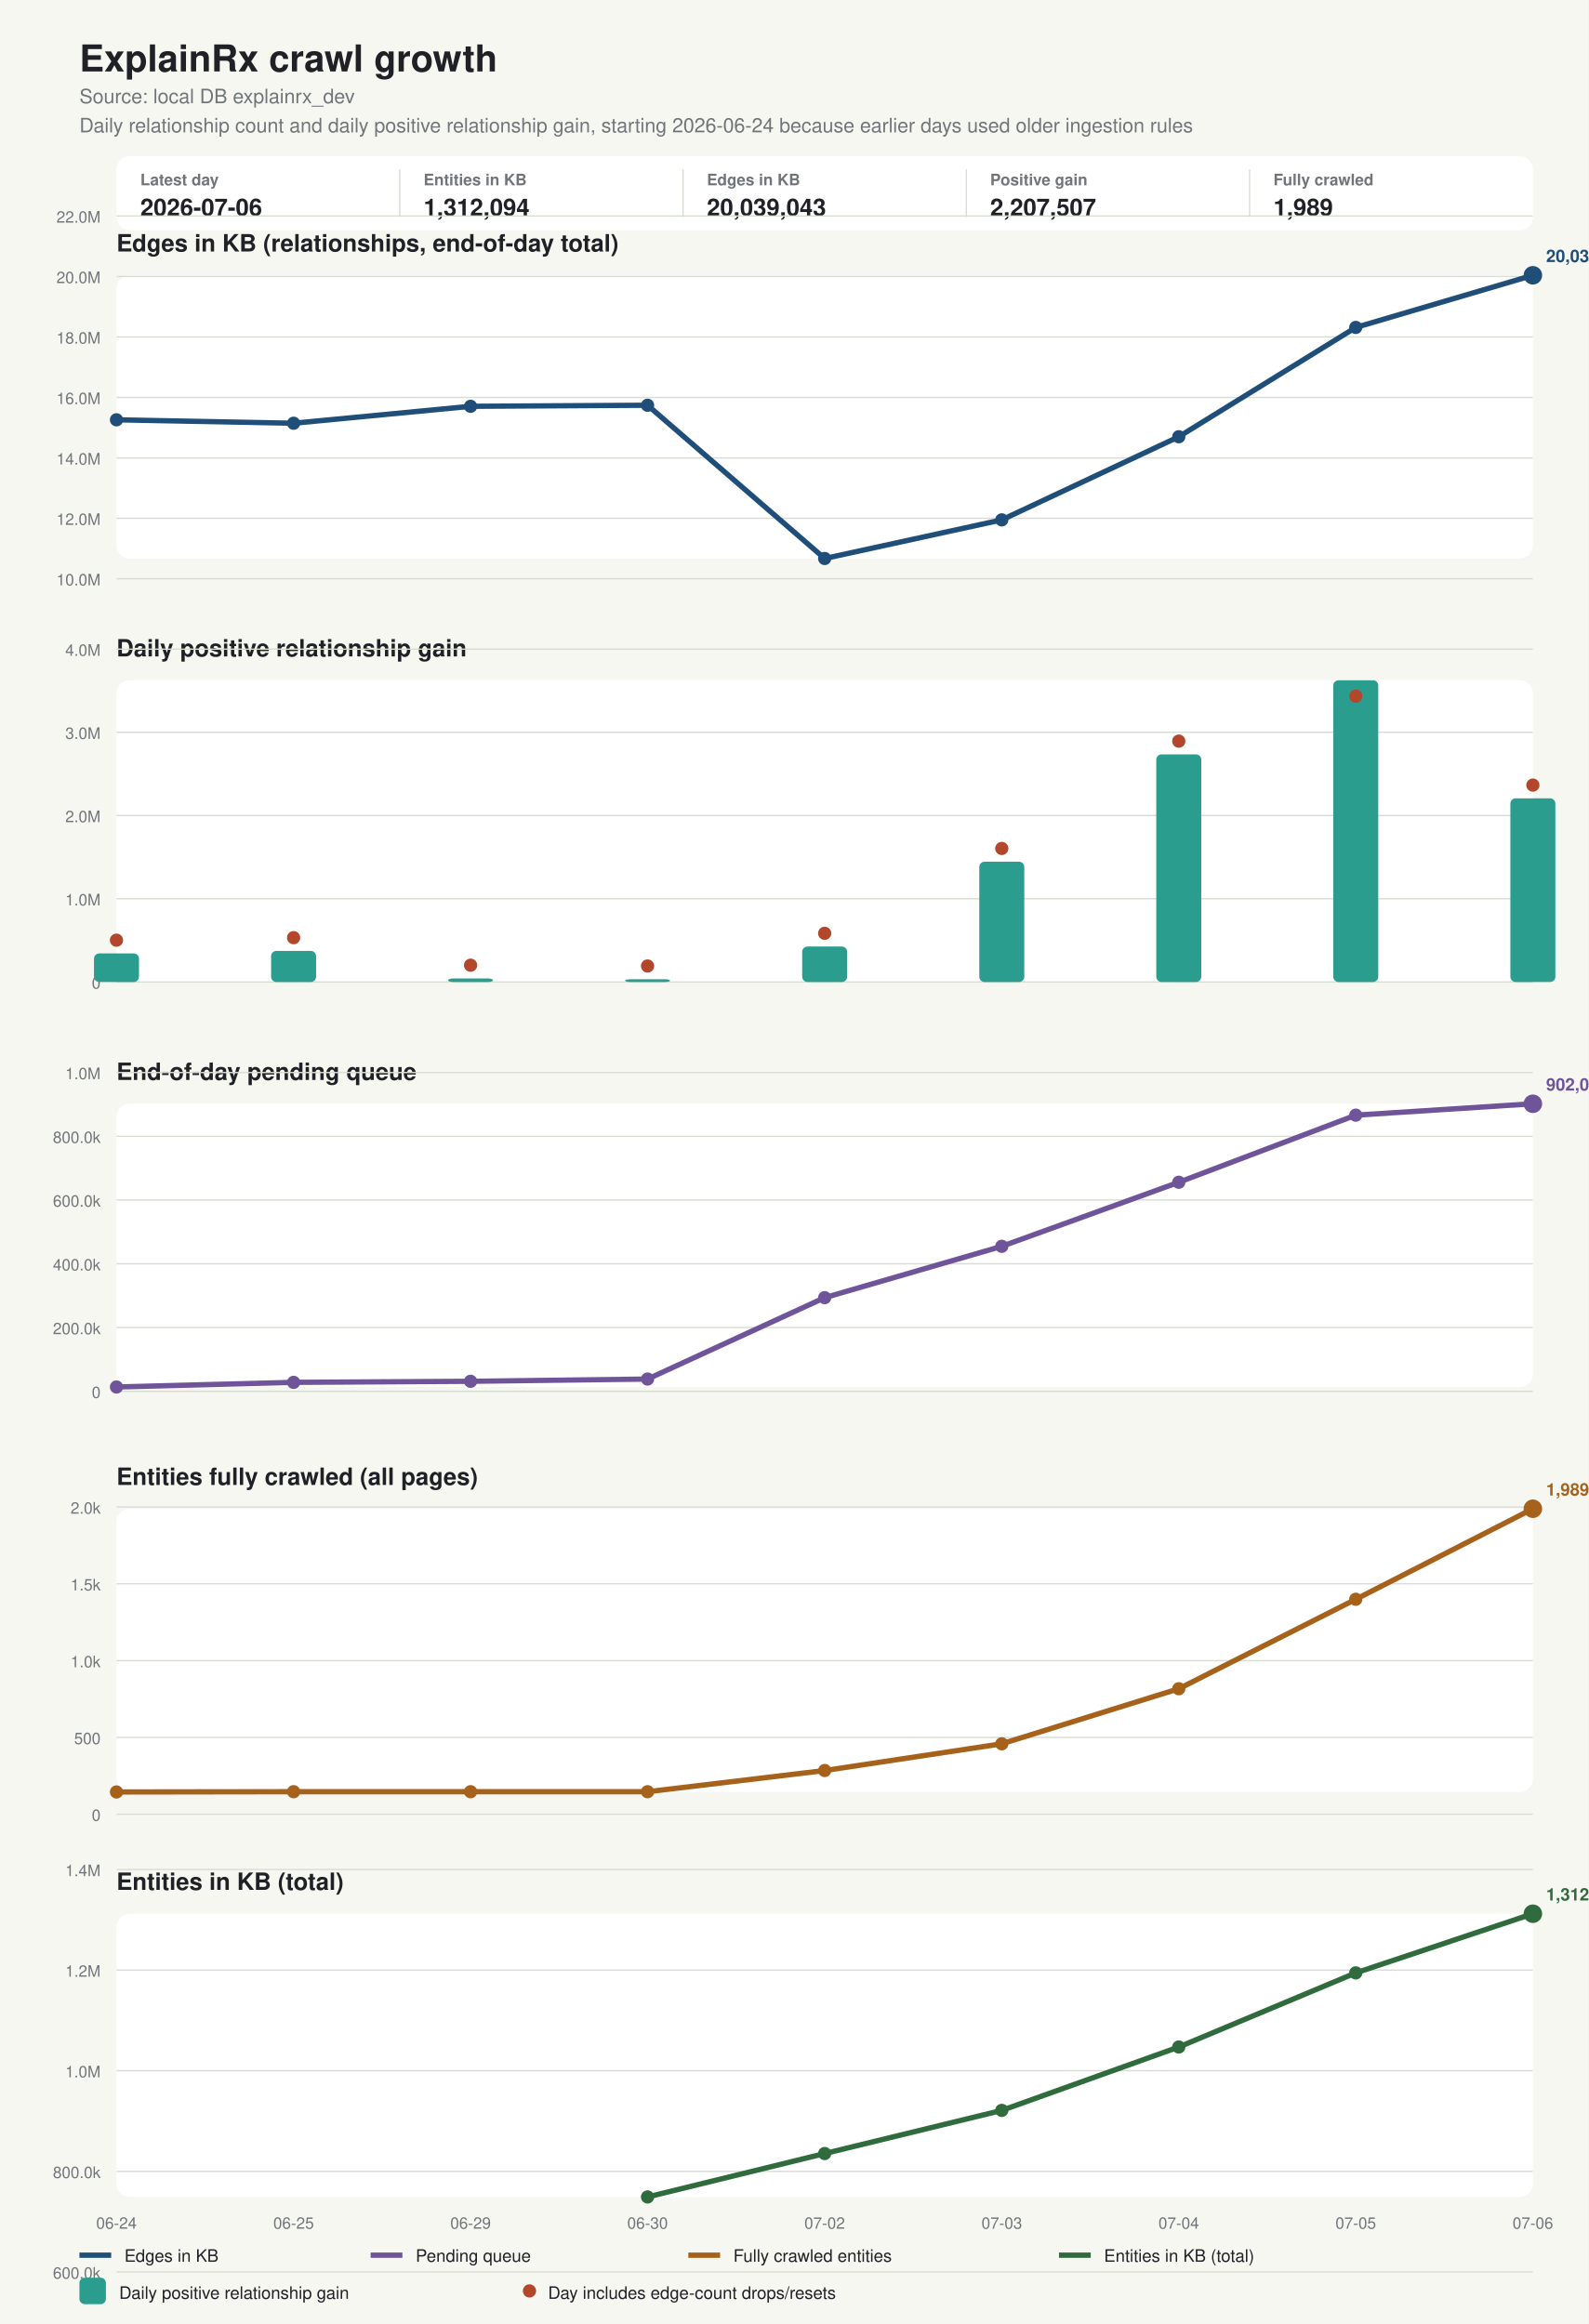
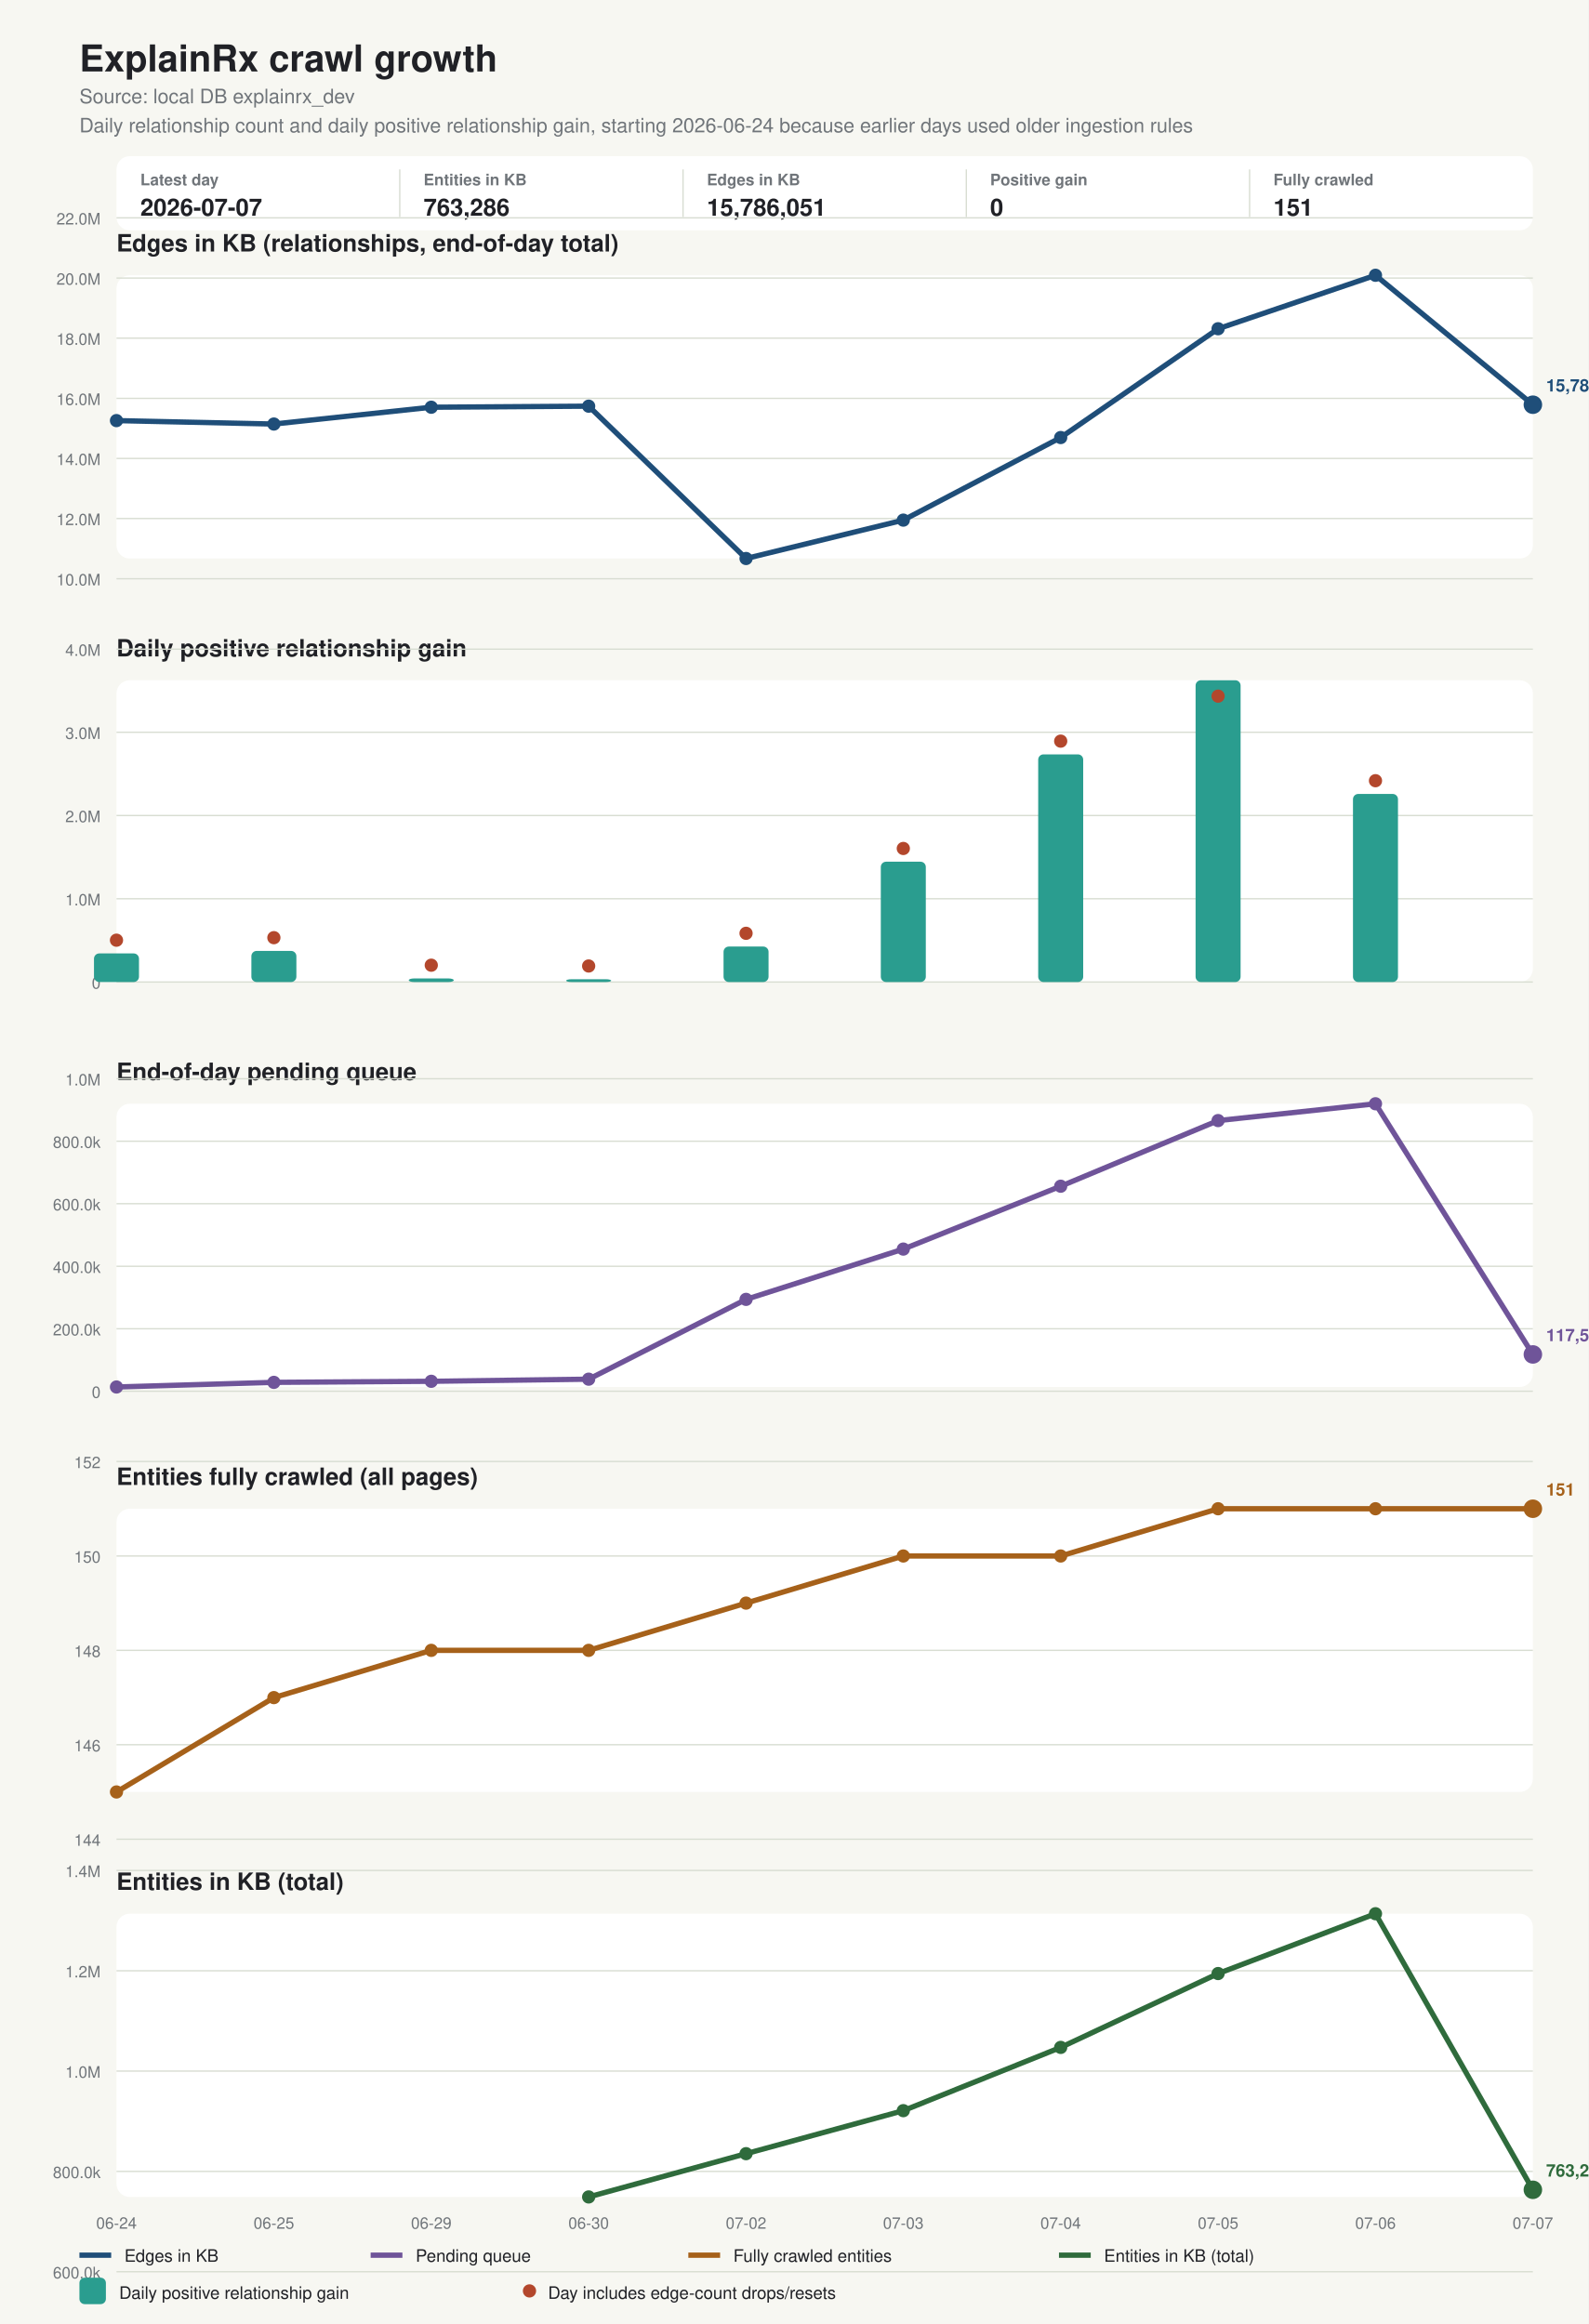
<svg xmlns="http://www.w3.org/2000/svg" width="1200" height="1756" viewBox="0 0 1200 1756">
  <rect width="100%" height="100%" fill="#f7f7f2" />
  <text x="60" y="54" font-family="Helvetica, Arial, sans-serif" font-size="28" font-weight="700" fill="#202126">ExplainRx crawl growth</text>
  <text x="60" y="78" font-family="Helvetica, Arial, sans-serif" font-size="15" fill="#70757a">Source: local DB explainrx_dev</text>
  <text x="60" y="100" font-family="Helvetica, Arial, sans-serif" font-size="15" fill="#70757a">Daily relationship count and daily positive relationship gain, starting 2026-06-24 because earlier days used older ingestion rules</text>
  <rect x="88" y="118" width="1070" height="56" fill="#ffffff" rx="10" />
  <rect x="88" y="208" width="1070" height="214" fill="#ffffff" rx="10" />
  <rect x="88" y="514" width="1070" height="228" fill="#ffffff" rx="10" />
  <rect x="88" y="834" width="1070" height="214" fill="#ffffff" rx="10" />
  <rect x="88" y="1140" width="1070" height="214" fill="#ffffff" rx="10" />
  <rect x="88" y="1446" width="1070" height="214" fill="#ffffff" rx="10" />
  <text x="88" y="190" font-family="Helvetica, Arial, sans-serif" font-size="18" font-weight="700" fill="#202126">Edges in KB (relationships, end-of-day total)</text>
  <text x="88" y="496" font-family="Helvetica, Arial, sans-serif" font-size="18" font-weight="700" fill="#202126">Daily positive relationship gain</text>
  <text x="88" y="816" font-family="Helvetica, Arial, sans-serif" font-size="18" font-weight="700" fill="#202126">End-of-day pending queue</text>
  <text x="88" y="1122" font-family="Helvetica, Arial, sans-serif" font-size="18" font-weight="700" fill="#202126">Entities fully crawled (all pages)</text>
  <text x="88" y="1428" font-family="Helvetica, Arial, sans-serif" font-size="18" font-weight="700" fill="#202126">Entities in KB (total)</text>
  <text x="106.0" y="140" font-family="Helvetica, Arial, sans-serif" font-size="12" font-weight="700" fill="#70757a">Latest day</text>
-   <text x="106.0" y="163" font-family="Helvetica, Arial, sans-serif" font-size="18" font-weight="700" fill="#202126">2026-07-06</text>
+   <text x="106.0" y="163" font-family="Helvetica, Arial, sans-serif" font-size="18" font-weight="700" fill="#202126">2026-07-07</text>
  <line x1="302.0" y1="128" x2="302.0" y2="164" stroke="#d8ddd2" stroke-width="1" />
  <text x="320.0" y="140" font-family="Helvetica, Arial, sans-serif" font-size="12" font-weight="700" fill="#70757a">Entities in KB</text>
-   <text x="320.0" y="163" font-family="Helvetica, Arial, sans-serif" font-size="18" font-weight="700" fill="#202126">1,312,094</text>
+   <text x="320.0" y="163" font-family="Helvetica, Arial, sans-serif" font-size="18" font-weight="700" fill="#202126">763,286</text>
  <line x1="516.0" y1="128" x2="516.0" y2="164" stroke="#d8ddd2" stroke-width="1" />
  <text x="534.0" y="140" font-family="Helvetica, Arial, sans-serif" font-size="12" font-weight="700" fill="#70757a">Edges in KB</text>
-   <text x="534.0" y="163" font-family="Helvetica, Arial, sans-serif" font-size="18" font-weight="700" fill="#202126">20,039,043</text>
+   <text x="534.0" y="163" font-family="Helvetica, Arial, sans-serif" font-size="18" font-weight="700" fill="#202126">15,786,051</text>
  <line x1="730.0" y1="128" x2="730.0" y2="164" stroke="#d8ddd2" stroke-width="1" />
  <text x="748.0" y="140" font-family="Helvetica, Arial, sans-serif" font-size="12" font-weight="700" fill="#70757a">Positive gain</text>
-   <text x="748.0" y="163" font-family="Helvetica, Arial, sans-serif" font-size="18" font-weight="700" fill="#202126">2,207,507</text>
+   <text x="748.0" y="163" font-family="Helvetica, Arial, sans-serif" font-size="18" font-weight="700" fill="#202126">0</text>
  <line x1="944.0" y1="128" x2="944.0" y2="164" stroke="#d8ddd2" stroke-width="1" />
  <text x="962.0" y="140" font-family="Helvetica, Arial, sans-serif" font-size="12" font-weight="700" fill="#70757a">Fully crawled</text>
-   <text x="962.0" y="163" font-family="Helvetica, Arial, sans-serif" font-size="18" font-weight="700" fill="#202126">1,989</text>
+   <text x="962.0" y="163" font-family="Helvetica, Arial, sans-serif" font-size="18" font-weight="700" fill="#202126">151</text>
  <line x1="88" y1="437.3" x2="1158" y2="437.3" stroke="#d8ddd2" stroke-width="1" />
  <text x="76" y="442.3" text-anchor="end" font-family="Helvetica, Arial, sans-serif" font-size="12" fill="#70757a">10.0M</text>
-   <line x1="88" y1="391.6" x2="1158" y2="391.6" stroke="#d8ddd2" stroke-width="1" />
-   <text x="76" y="396.6" text-anchor="end" font-family="Helvetica, Arial, sans-serif" font-size="12" fill="#70757a">12.0M</text>
-   <line x1="88" y1="346.0" x2="1158" y2="346.0" stroke="#d8ddd2" stroke-width="1" />
-   <text x="76" y="351.0" text-anchor="end" font-family="Helvetica, Arial, sans-serif" font-size="12" fill="#70757a">14.0M</text>
-   <line x1="88" y1="300.3" x2="1158" y2="300.3" stroke="#d8ddd2" stroke-width="1" />
-   <text x="76" y="305.3" text-anchor="end" font-family="Helvetica, Arial, sans-serif" font-size="12" fill="#70757a">16.0M</text>
-   <line x1="88" y1="254.6" x2="1158" y2="254.6" stroke="#d8ddd2" stroke-width="1" />
-   <text x="76" y="259.6" text-anchor="end" font-family="Helvetica, Arial, sans-serif" font-size="12" fill="#70757a">18.0M</text>
-   <line x1="88" y1="208.9" x2="1158" y2="208.9" stroke="#d8ddd2" stroke-width="1" />
-   <text x="76" y="213.9" text-anchor="end" font-family="Helvetica, Arial, sans-serif" font-size="12" fill="#70757a">20.0M</text>
-   <line x1="88" y1="163.2" x2="1158" y2="163.2" stroke="#d8ddd2" stroke-width="1" />
-   <text x="76" y="168.2" text-anchor="end" font-family="Helvetica, Arial, sans-serif" font-size="12" fill="#70757a">22.0M</text>
+   <line x1="88" y1="391.8" x2="1158" y2="391.8" stroke="#d8ddd2" stroke-width="1" />
+   <text x="76" y="396.8" text-anchor="end" font-family="Helvetica, Arial, sans-serif" font-size="12" fill="#70757a">12.0M</text>
+   <line x1="88" y1="346.4" x2="1158" y2="346.4" stroke="#d8ddd2" stroke-width="1" />
+   <text x="76" y="351.4" text-anchor="end" font-family="Helvetica, Arial, sans-serif" font-size="12" fill="#70757a">14.0M</text>
+   <line x1="88" y1="301.0" x2="1158" y2="301.0" stroke="#d8ddd2" stroke-width="1" />
+   <text x="76" y="306.0" text-anchor="end" font-family="Helvetica, Arial, sans-serif" font-size="12" fill="#70757a">16.0M</text>
+   <line x1="88" y1="255.5" x2="1158" y2="255.5" stroke="#d8ddd2" stroke-width="1" />
+   <text x="76" y="260.5" text-anchor="end" font-family="Helvetica, Arial, sans-serif" font-size="12" fill="#70757a">18.0M</text>
+   <line x1="88" y1="210.1" x2="1158" y2="210.1" stroke="#d8ddd2" stroke-width="1" />
+   <text x="76" y="215.1" text-anchor="end" font-family="Helvetica, Arial, sans-serif" font-size="12" fill="#70757a">20.0M</text>
+   <line x1="88" y1="164.6" x2="1158" y2="164.6" stroke="#d8ddd2" stroke-width="1" />
+   <text x="76" y="169.6" text-anchor="end" font-family="Helvetica, Arial, sans-serif" font-size="12" fill="#70757a">22.0M</text>
  <line x1="88" y1="742.0" x2="1158" y2="742.0" stroke="#d8ddd2" stroke-width="1" />
  <text x="76" y="747.0" text-anchor="end" font-family="Helvetica, Arial, sans-serif" font-size="12" fill="#70757a">0</text>
  <line x1="88" y1="679.1" x2="1158" y2="679.1" stroke="#d8ddd2" stroke-width="1" />
  <text x="76" y="684.1" text-anchor="end" font-family="Helvetica, Arial, sans-serif" font-size="12" fill="#70757a">1.0M</text>
  <line x1="88" y1="616.2" x2="1158" y2="616.2" stroke="#d8ddd2" stroke-width="1" />
  <text x="76" y="621.2" text-anchor="end" font-family="Helvetica, Arial, sans-serif" font-size="12" fill="#70757a">2.0M</text>
  <line x1="88" y1="553.3" x2="1158" y2="553.3" stroke="#d8ddd2" stroke-width="1" />
  <text x="76" y="558.3" text-anchor="end" font-family="Helvetica, Arial, sans-serif" font-size="12" fill="#70757a">3.0M</text>
  <line x1="88" y1="490.5" x2="1158" y2="490.5" stroke="#d8ddd2" stroke-width="1" />
  <text x="76" y="495.5" text-anchor="end" font-family="Helvetica, Arial, sans-serif" font-size="12" fill="#70757a">4.0M</text>
-   <line x1="88" y1="1051.3" x2="1158" y2="1051.3" stroke="#d8ddd2" stroke-width="1" />
-   <text x="76" y="1056.3" text-anchor="end" font-family="Helvetica, Arial, sans-serif" font-size="12" fill="#70757a">0</text>
-   <line x1="88" y1="1003.1" x2="1158" y2="1003.1" stroke="#d8ddd2" stroke-width="1" />
-   <text x="76" y="1008.1" text-anchor="end" font-family="Helvetica, Arial, sans-serif" font-size="12" fill="#70757a">200.0k</text>
-   <line x1="88" y1="954.9" x2="1158" y2="954.9" stroke="#d8ddd2" stroke-width="1" />
-   <text x="76" y="959.9" text-anchor="end" font-family="Helvetica, Arial, sans-serif" font-size="12" fill="#70757a">400.0k</text>
-   <line x1="88" y1="906.7" x2="1158" y2="906.7" stroke="#d8ddd2" stroke-width="1" />
-   <text x="76" y="911.7" text-anchor="end" font-family="Helvetica, Arial, sans-serif" font-size="12" fill="#70757a">600.0k</text>
-   <line x1="88" y1="858.6" x2="1158" y2="858.6" stroke="#d8ddd2" stroke-width="1" />
-   <text x="76" y="863.6" text-anchor="end" font-family="Helvetica, Arial, sans-serif" font-size="12" fill="#70757a">800.0k</text>
-   <line x1="88" y1="810.4" x2="1158" y2="810.4" stroke="#d8ddd2" stroke-width="1" />
-   <text x="76" y="815.4" text-anchor="end" font-family="Helvetica, Arial, sans-serif" font-size="12" fill="#70757a">1.0M</text>
-   <line x1="88" y1="1370.8" x2="1158" y2="1370.8" stroke="#d8ddd2" stroke-width="1" />
-   <text x="76" y="1375.8" text-anchor="end" font-family="Helvetica, Arial, sans-serif" font-size="12" fill="#70757a">0</text>
-   <line x1="88" y1="1312.8" x2="1158" y2="1312.8" stroke="#d8ddd2" stroke-width="1" />
-   <text x="76" y="1317.8" text-anchor="end" font-family="Helvetica, Arial, sans-serif" font-size="12" fill="#70757a">500</text>
-   <line x1="88" y1="1254.8" x2="1158" y2="1254.8" stroke="#d8ddd2" stroke-width="1" />
-   <text x="76" y="1259.8" text-anchor="end" font-family="Helvetica, Arial, sans-serif" font-size="12" fill="#70757a">1.0k</text>
-   <line x1="88" y1="1196.7" x2="1158" y2="1196.7" stroke="#d8ddd2" stroke-width="1" />
-   <text x="76" y="1201.7" text-anchor="end" font-family="Helvetica, Arial, sans-serif" font-size="12" fill="#70757a">1.5k</text>
-   <line x1="88" y1="1138.7" x2="1158" y2="1138.7" stroke="#d8ddd2" stroke-width="1" />
-   <text x="76" y="1143.7" text-anchor="end" font-family="Helvetica, Arial, sans-serif" font-size="12" fill="#70757a">2.0k</text>
-   <line x1="88" y1="1716.7" x2="1158" y2="1716.7" stroke="#d8ddd2" stroke-width="1" />
-   <text x="76" y="1721.7" text-anchor="end" font-family="Helvetica, Arial, sans-serif" font-size="12" fill="#70757a">600.0k</text>
+   <line x1="88" y1="1051.2" x2="1158" y2="1051.2" stroke="#d8ddd2" stroke-width="1" />
+   <text x="76" y="1056.2" text-anchor="end" font-family="Helvetica, Arial, sans-serif" font-size="12" fill="#70757a">0</text>
+   <line x1="88" y1="1004.0" x2="1158" y2="1004.0" stroke="#d8ddd2" stroke-width="1" />
+   <text x="76" y="1009.0" text-anchor="end" font-family="Helvetica, Arial, sans-serif" font-size="12" fill="#70757a">200.0k</text>
+   <line x1="88" y1="956.8" x2="1158" y2="956.8" stroke="#d8ddd2" stroke-width="1" />
+   <text x="76" y="961.8" text-anchor="end" font-family="Helvetica, Arial, sans-serif" font-size="12" fill="#70757a">400.0k</text>
+   <line x1="88" y1="909.5" x2="1158" y2="909.5" stroke="#d8ddd2" stroke-width="1" />
+   <text x="76" y="914.5" text-anchor="end" font-family="Helvetica, Arial, sans-serif" font-size="12" fill="#70757a">600.0k</text>
+   <line x1="88" y1="862.3" x2="1158" y2="862.3" stroke="#d8ddd2" stroke-width="1" />
+   <text x="76" y="867.3" text-anchor="end" font-family="Helvetica, Arial, sans-serif" font-size="12" fill="#70757a">800.0k</text>
+   <line x1="88" y1="815.1" x2="1158" y2="815.1" stroke="#d8ddd2" stroke-width="1" />
+   <text x="76" y="820.1" text-anchor="end" font-family="Helvetica, Arial, sans-serif" font-size="12" fill="#70757a">1.0M</text>
+   <line x1="88" y1="1389.7" x2="1158" y2="1389.7" stroke="#d8ddd2" stroke-width="1" />
+   <text x="76" y="1394.7" text-anchor="end" font-family="Helvetica, Arial, sans-serif" font-size="12" fill="#70757a">144</text>
+   <line x1="88" y1="1318.3" x2="1158" y2="1318.3" stroke="#d8ddd2" stroke-width="1" />
+   <text x="76" y="1323.3" text-anchor="end" font-family="Helvetica, Arial, sans-serif" font-size="12" fill="#70757a">146</text>
+   <line x1="88" y1="1247.0" x2="1158" y2="1247.0" stroke="#d8ddd2" stroke-width="1" />
+   <text x="76" y="1252.0" text-anchor="end" font-family="Helvetica, Arial, sans-serif" font-size="12" fill="#70757a">148</text>
+   <line x1="88" y1="1175.7" x2="1158" y2="1175.7" stroke="#d8ddd2" stroke-width="1" />
+   <text x="76" y="1180.7" text-anchor="end" font-family="Helvetica, Arial, sans-serif" font-size="12" fill="#70757a">150</text>
+   <line x1="88" y1="1104.3" x2="1158" y2="1104.3" stroke="#d8ddd2" stroke-width="1" />
+   <text x="76" y="1109.3" text-anchor="end" font-family="Helvetica, Arial, sans-serif" font-size="12" fill="#70757a">152</text>
+   <line x1="88" y1="1716.5" x2="1158" y2="1716.5" stroke="#d8ddd2" stroke-width="1" />
+   <text x="76" y="1721.5" text-anchor="end" font-family="Helvetica, Arial, sans-serif" font-size="12" fill="#70757a">600.0k</text>
  <line x1="88" y1="1640.7" x2="1158" y2="1640.7" stroke="#d8ddd2" stroke-width="1" />
  <text x="76" y="1645.7" text-anchor="end" font-family="Helvetica, Arial, sans-serif" font-size="12" fill="#70757a">800.0k</text>
-   <line x1="88" y1="1564.6" x2="1158" y2="1564.6" stroke="#d8ddd2" stroke-width="1" />
-   <text x="76" y="1569.6" text-anchor="end" font-family="Helvetica, Arial, sans-serif" font-size="12" fill="#70757a">1.0M</text>
-   <line x1="88" y1="1488.6" x2="1158" y2="1488.6" stroke="#d8ddd2" stroke-width="1" />
-   <text x="76" y="1493.6" text-anchor="end" font-family="Helvetica, Arial, sans-serif" font-size="12" fill="#70757a">1.2M</text>
-   <line x1="88" y1="1412.6" x2="1158" y2="1412.6" stroke="#d8ddd2" stroke-width="1" />
-   <text x="76" y="1417.6" text-anchor="end" font-family="Helvetica, Arial, sans-serif" font-size="12" fill="#70757a">1.4M</text>
-   <path d="M 88.0 317.2 L 221.8 319.8 L 355.5 307.0 L 489.2 306.2 L 623.0 422.0 L 756.8 392.8 L 890.5 330.0 L 1024.2 247.4 L 1158.0 208.0" fill="none" stroke="#1f4e79" stroke-width="4" stroke-linecap="round" stroke-linejoin="round" />
-   <circle cx="88.0" cy="317.2" r="5" fill="#1f4e79" />
-   <circle cx="221.8" cy="319.8" r="5" fill="#1f4e79" />
-   <circle cx="355.5" cy="307.0" r="5" fill="#1f4e79" />
-   <circle cx="489.2" cy="306.2" r="5" fill="#1f4e79" />
-   <circle cx="623.0" cy="422.0" r="5" fill="#1f4e79" />
-   <circle cx="756.8" cy="392.8" r="5" fill="#1f4e79" />
-   <circle cx="890.5" cy="330.0" r="5" fill="#1f4e79" />
-   <circle cx="1024.2" cy="247.4" r="5" fill="#1f4e79" />
-   <circle cx="1158.0" cy="208.0" r="7" fill="#1f4e79" />
-   <text x="1168.0" y="198.0" font-family="Helvetica, Arial, sans-serif" font-size="13" font-weight="700" fill="#1f4e79">20,039,043</text>
+   <line x1="88" y1="1564.9" x2="1158" y2="1564.9" stroke="#d8ddd2" stroke-width="1" />
+   <text x="76" y="1569.9" text-anchor="end" font-family="Helvetica, Arial, sans-serif" font-size="12" fill="#70757a">1.0M</text>
+   <line x1="88" y1="1489.1" x2="1158" y2="1489.1" stroke="#d8ddd2" stroke-width="1" />
+   <text x="76" y="1494.1" text-anchor="end" font-family="Helvetica, Arial, sans-serif" font-size="12" fill="#70757a">1.2M</text>
+   <line x1="88" y1="1413.3" x2="1158" y2="1413.3" stroke="#d8ddd2" stroke-width="1" />
+   <text x="76" y="1418.3" text-anchor="end" font-family="Helvetica, Arial, sans-serif" font-size="12" fill="#70757a">1.4M</text>
+   <path d="M 88.0 317.8 L 206.9 320.4 L 325.8 307.7 L 444.7 306.9 L 563.6 422.0 L 682.4 393.0 L 801.3 330.6 L 920.2 248.4 L 1039.1 208.0 L 1158.0 305.8" fill="none" stroke="#1f4e79" stroke-width="4" stroke-linecap="round" stroke-linejoin="round" />
+   <circle cx="88.0" cy="317.8" r="5" fill="#1f4e79" />
+   <circle cx="206.9" cy="320.4" r="5" fill="#1f4e79" />
+   <circle cx="325.8" cy="307.7" r="5" fill="#1f4e79" />
+   <circle cx="444.7" cy="306.9" r="5" fill="#1f4e79" />
+   <circle cx="563.6" cy="422.0" r="5" fill="#1f4e79" />
+   <circle cx="682.4" cy="393.0" r="5" fill="#1f4e79" />
+   <circle cx="801.3" cy="330.6" r="5" fill="#1f4e79" />
+   <circle cx="920.2" cy="248.4" r="5" fill="#1f4e79" />
+   <circle cx="1039.1" cy="208.0" r="5" fill="#1f4e79" />
+   <circle cx="1158.0" cy="305.8" r="7" fill="#1f4e79" />
+   <text x="1168.0" y="295.8" font-family="Helvetica, Arial, sans-serif" font-size="13" font-weight="700" fill="#1f4e79">15,786,051</text>
  <rect x="71.0" y="720.4" width="34" height="21.6" rx="4" fill="#2a9d8f" />
  <circle cx="88.0" cy="710.4" r="5" fill="#b3472c" />
-   <rect x="204.8" y="718.5" width="34" height="23.5" rx="4" fill="#2a9d8f" />
-   <circle cx="221.8" cy="708.5" r="5" fill="#b3472c" />
-   <rect x="338.5" y="739.3" width="34" height="2.7" rx="4" fill="#2a9d8f" />
-   <circle cx="355.5" cy="729.3" r="5" fill="#b3472c" />
-   <rect x="472.2" y="739.9" width="34" height="2.1" rx="4" fill="#2a9d8f" />
-   <circle cx="489.2" cy="729.9" r="5" fill="#b3472c" />
-   <rect x="606.0" y="715.2" width="34" height="26.8" rx="4" fill="#2a9d8f" />
-   <circle cx="623.0" cy="705.2" r="5" fill="#b3472c" />
-   <rect x="739.8" y="651.1" width="34" height="90.9" rx="4" fill="#2a9d8f" />
-   <circle cx="756.8" cy="641.1" r="5" fill="#b3472c" />
-   <rect x="873.5" y="570.0" width="34" height="172.0" rx="4" fill="#2a9d8f" />
-   <circle cx="890.5" cy="560.0" r="5" fill="#b3472c" />
-   <rect x="1007.2" y="514.0" width="34" height="228.0" rx="4" fill="#2a9d8f" />
-   <circle cx="1024.2" cy="526.0" r="5" fill="#b3472c" />
-   <rect x="1141.0" y="603.2" width="34" height="138.8" rx="4" fill="#2a9d8f" />
-   <circle cx="1158.0" cy="593.2" r="5" fill="#b3472c" />
-   <path d="M 88.0 1048.0 L 221.8 1044.5 L 355.5 1043.7 L 489.2 1042.0 L 623.0 980.5 L 756.8 941.7 L 890.5 893.3 L 1024.2 842.6 L 1158.0 834.0" fill="none" stroke="#6f5499" stroke-width="4" stroke-linecap="round" stroke-linejoin="round" />
+   <rect x="189.9" y="718.5" width="34" height="23.5" rx="4" fill="#2a9d8f" />
+   <circle cx="206.9" cy="708.5" r="5" fill="#b3472c" />
+   <rect x="308.8" y="739.3" width="34" height="2.7" rx="4" fill="#2a9d8f" />
+   <circle cx="325.8" cy="729.3" r="5" fill="#b3472c" />
+   <rect x="427.7" y="739.9" width="34" height="2.1" rx="4" fill="#2a9d8f" />
+   <circle cx="444.7" cy="729.9" r="5" fill="#b3472c" />
+   <rect x="546.6" y="715.2" width="34" height="26.8" rx="4" fill="#2a9d8f" />
+   <circle cx="563.6" cy="705.2" r="5" fill="#b3472c" />
+   <rect x="665.4" y="651.1" width="34" height="90.9" rx="4" fill="#2a9d8f" />
+   <circle cx="682.4" cy="641.1" r="5" fill="#b3472c" />
+   <rect x="784.3" y="570.0" width="34" height="172.0" rx="4" fill="#2a9d8f" />
+   <circle cx="801.3" cy="560.0" r="5" fill="#b3472c" />
+   <rect x="903.2" y="514.0" width="34" height="228.0" rx="4" fill="#2a9d8f" />
+   <circle cx="920.2" cy="526.0" r="5" fill="#b3472c" />
+   <rect x="1022.1" y="599.9" width="34" height="142.1" rx="4" fill="#2a9d8f" />
+   <circle cx="1039.1" cy="589.9" r="5" fill="#b3472c" />
+   <rect x="1141.0" y="742.0" width="34" height="0.0" rx="4" fill="#2a9d8f" />
+   <path d="M 88.0 1048.0 L 206.9 1044.5 L 325.8 1043.7 L 444.7 1042.1 L 563.6 981.8 L 682.4 943.8 L 801.3 896.3 L 920.2 846.7 L 1039.1 834.0 L 1158.0 1023.4" fill="none" stroke="#6f5499" stroke-width="4" stroke-linecap="round" stroke-linejoin="round" />
  <circle cx="88.0" cy="1048.0" r="5" fill="#6f5499" />
-   <circle cx="221.8" cy="1044.5" r="5" fill="#6f5499" />
-   <circle cx="355.5" cy="1043.7" r="5" fill="#6f5499" />
-   <circle cx="489.2" cy="1042.0" r="5" fill="#6f5499" />
-   <circle cx="623.0" cy="980.5" r="5" fill="#6f5499" />
-   <circle cx="756.8" cy="941.7" r="5" fill="#6f5499" />
-   <circle cx="890.5" cy="893.3" r="5" fill="#6f5499" />
-   <circle cx="1024.2" cy="842.6" r="5" fill="#6f5499" />
-   <circle cx="1158.0" cy="834.0" r="7" fill="#6f5499" />
-   <text x="1168.0" y="824.0" font-family="Helvetica, Arial, sans-serif" font-size="13" font-weight="700" fill="#6f5499">902,013</text>
-   <path d="M 88.0 1354.0 L 221.8 1353.8 L 355.5 1353.8 L 489.2 1353.8 L 623.0 1337.8 L 756.8 1317.6 L 890.5 1276.0 L 1024.2 1208.4 L 1158.0 1140.0" fill="none" stroke="#a6611a" stroke-width="4" stroke-linecap="round" stroke-linejoin="round" />
+   <circle cx="206.9" cy="1044.5" r="5" fill="#6f5499" />
+   <circle cx="325.8" cy="1043.7" r="5" fill="#6f5499" />
+   <circle cx="444.7" cy="1042.1" r="5" fill="#6f5499" />
+   <circle cx="563.6" cy="981.8" r="5" fill="#6f5499" />
+   <circle cx="682.4" cy="943.8" r="5" fill="#6f5499" />
+   <circle cx="801.3" cy="896.3" r="5" fill="#6f5499" />
+   <circle cx="920.2" cy="846.7" r="5" fill="#6f5499" />
+   <circle cx="1039.1" cy="834.0" r="5" fill="#6f5499" />
+   <circle cx="1158.0" cy="1023.4" r="7" fill="#6f5499" />
+   <text x="1168.0" y="1013.4" font-family="Helvetica, Arial, sans-serif" font-size="13" font-weight="700" fill="#6f5499">117,532</text>
+   <path d="M 88.0 1354.0 L 206.9 1282.7 L 325.8 1247.0 L 444.7 1247.0 L 563.6 1211.3 L 682.4 1175.7 L 801.3 1175.7 L 920.2 1140.0 L 1039.1 1140.0 L 1158.0 1140.0" fill="none" stroke="#a6611a" stroke-width="4" stroke-linecap="round" stroke-linejoin="round" />
  <circle cx="88.0" cy="1354.0" r="5" fill="#a6611a" />
-   <circle cx="221.8" cy="1353.8" r="5" fill="#a6611a" />
-   <circle cx="355.5" cy="1353.8" r="5" fill="#a6611a" />
-   <circle cx="489.2" cy="1353.8" r="5" fill="#a6611a" />
-   <circle cx="623.0" cy="1337.8" r="5" fill="#a6611a" />
-   <circle cx="756.8" cy="1317.6" r="5" fill="#a6611a" />
-   <circle cx="890.5" cy="1276.0" r="5" fill="#a6611a" />
-   <circle cx="1024.2" cy="1208.4" r="5" fill="#a6611a" />
+   <circle cx="206.9" cy="1282.7" r="5" fill="#a6611a" />
+   <circle cx="325.8" cy="1247.0" r="5" fill="#a6611a" />
+   <circle cx="444.7" cy="1247.0" r="5" fill="#a6611a" />
+   <circle cx="563.6" cy="1211.3" r="5" fill="#a6611a" />
+   <circle cx="682.4" cy="1175.7" r="5" fill="#a6611a" />
+   <circle cx="801.3" cy="1175.7" r="5" fill="#a6611a" />
+   <circle cx="920.2" cy="1140.0" r="5" fill="#a6611a" />
+   <circle cx="1039.1" cy="1140.0" r="5" fill="#a6611a" />
  <circle cx="1158.0" cy="1140.0" r="7" fill="#a6611a" />
-   <text x="1168.0" y="1130.0" font-family="Helvetica, Arial, sans-serif" font-size="13" font-weight="700" fill="#a6611a">1,989</text>
-   <path d="M 489.2 1660.0 L 623.0 1627.2 L 756.8 1594.6 L 890.5 1546.7 L 1024.2 1490.7 L 1158.0 1446.0" fill="none" stroke="#2f6b3c" stroke-width="4" stroke-linecap="round" stroke-linejoin="round" />
-   <circle cx="489.2" cy="1660.0" r="5" fill="#2f6b3c" />
-   <circle cx="623.0" cy="1627.2" r="5" fill="#2f6b3c" />
-   <circle cx="756.8" cy="1594.6" r="5" fill="#2f6b3c" />
-   <circle cx="890.5" cy="1546.7" r="5" fill="#2f6b3c" />
-   <circle cx="1024.2" cy="1490.7" r="5" fill="#2f6b3c" />
-   <circle cx="1158.0" cy="1446.0" r="7" fill="#2f6b3c" />
-   <text x="1168.0" y="1436.0" font-family="Helvetica, Arial, sans-serif" font-size="13" font-weight="700" fill="#2f6b3c">1,312,094</text>
+   <text x="1168.0" y="1130.0" font-family="Helvetica, Arial, sans-serif" font-size="13" font-weight="700" fill="#a6611a">151</text>
+   <path d="M 444.7 1660.0 L 563.6 1627.3 L 682.4 1594.8 L 801.3 1547.0 L 920.2 1491.2 L 1039.1 1446.0 L 1158.0 1654.6" fill="none" stroke="#2f6b3c" stroke-width="4" stroke-linecap="round" stroke-linejoin="round" />
+   <circle cx="444.7" cy="1660.0" r="5" fill="#2f6b3c" />
+   <circle cx="563.6" cy="1627.3" r="5" fill="#2f6b3c" />
+   <circle cx="682.4" cy="1594.8" r="5" fill="#2f6b3c" />
+   <circle cx="801.3" cy="1547.0" r="5" fill="#2f6b3c" />
+   <circle cx="920.2" cy="1491.2" r="5" fill="#2f6b3c" />
+   <circle cx="1039.1" cy="1446.0" r="5" fill="#2f6b3c" />
+   <circle cx="1158.0" cy="1654.6" r="7" fill="#2f6b3c" />
+   <text x="1168.0" y="1644.6" font-family="Helvetica, Arial, sans-serif" font-size="13" font-weight="700" fill="#2f6b3c">763,286</text>
  <text x="88.0" y="1684" text-anchor="middle" font-family="Helvetica, Arial, sans-serif" font-size="12" fill="#70757a">06-24</text>
-   <text x="221.8" y="1684" text-anchor="middle" font-family="Helvetica, Arial, sans-serif" font-size="12" fill="#70757a">06-25</text>
-   <text x="355.5" y="1684" text-anchor="middle" font-family="Helvetica, Arial, sans-serif" font-size="12" fill="#70757a">06-29</text>
-   <text x="489.2" y="1684" text-anchor="middle" font-family="Helvetica, Arial, sans-serif" font-size="12" fill="#70757a">06-30</text>
-   <text x="623.0" y="1684" text-anchor="middle" font-family="Helvetica, Arial, sans-serif" font-size="12" fill="#70757a">07-02</text>
-   <text x="756.8" y="1684" text-anchor="middle" font-family="Helvetica, Arial, sans-serif" font-size="12" fill="#70757a">07-03</text>
-   <text x="890.5" y="1684" text-anchor="middle" font-family="Helvetica, Arial, sans-serif" font-size="12" fill="#70757a">07-04</text>
-   <text x="1024.2" y="1684" text-anchor="middle" font-family="Helvetica, Arial, sans-serif" font-size="12" fill="#70757a">07-05</text>
-   <text x="1158.0" y="1684" text-anchor="middle" font-family="Helvetica, Arial, sans-serif" font-size="12" fill="#70757a">07-06</text>
+   <text x="206.9" y="1684" text-anchor="middle" font-family="Helvetica, Arial, sans-serif" font-size="12" fill="#70757a">06-25</text>
+   <text x="325.8" y="1684" text-anchor="middle" font-family="Helvetica, Arial, sans-serif" font-size="12" fill="#70757a">06-29</text>
+   <text x="444.7" y="1684" text-anchor="middle" font-family="Helvetica, Arial, sans-serif" font-size="12" fill="#70757a">06-30</text>
+   <text x="563.6" y="1684" text-anchor="middle" font-family="Helvetica, Arial, sans-serif" font-size="12" fill="#70757a">07-02</text>
+   <text x="682.4" y="1684" text-anchor="middle" font-family="Helvetica, Arial, sans-serif" font-size="12" fill="#70757a">07-03</text>
+   <text x="801.3" y="1684" text-anchor="middle" font-family="Helvetica, Arial, sans-serif" font-size="12" fill="#70757a">07-04</text>
+   <text x="920.2" y="1684" text-anchor="middle" font-family="Helvetica, Arial, sans-serif" font-size="12" fill="#70757a">07-05</text>
+   <text x="1039.1" y="1684" text-anchor="middle" font-family="Helvetica, Arial, sans-serif" font-size="12" fill="#70757a">07-06</text>
+   <text x="1158.0" y="1684" text-anchor="middle" font-family="Helvetica, Arial, sans-serif" font-size="12" fill="#70757a">07-07</text>
  <line x1="60" y1="1704" x2="84" y2="1704" stroke="#1f4e79" stroke-width="4" />
  <text x="94" y="1709" font-family="Helvetica, Arial, sans-serif" font-size="13" fill="#202126">Edges in KB</text>
  <line x1="280" y1="1704" x2="304" y2="1704" stroke="#6f5499" stroke-width="4" />
  <text x="314" y="1709" font-family="Helvetica, Arial, sans-serif" font-size="13" fill="#202126">Pending queue</text>
  <line x1="520" y1="1704" x2="544" y2="1704" stroke="#a6611a" stroke-width="4" />
  <text x="554" y="1709" font-family="Helvetica, Arial, sans-serif" font-size="13" fill="#202126">Fully crawled entities</text>
  <line x1="800" y1="1704" x2="824" y2="1704" stroke="#2f6b3c" stroke-width="4" />
  <text x="834" y="1709" font-family="Helvetica, Arial, sans-serif" font-size="13" fill="#202126">Entities in KB (total)</text>
  <rect x="60" y="1721" width="20" height="20" rx="4" fill="#2a9d8f" />
  <text x="90" y="1737" font-family="Helvetica, Arial, sans-serif" font-size="13" fill="#202126">Daily positive relationship gain</text>
  <circle cx="400" cy="1731" r="5" fill="#b3472c" />
  <text x="414" y="1737" font-family="Helvetica, Arial, sans-serif" font-size="13" fill="#202126">Day includes edge-count drops/resets</text>
</svg>
